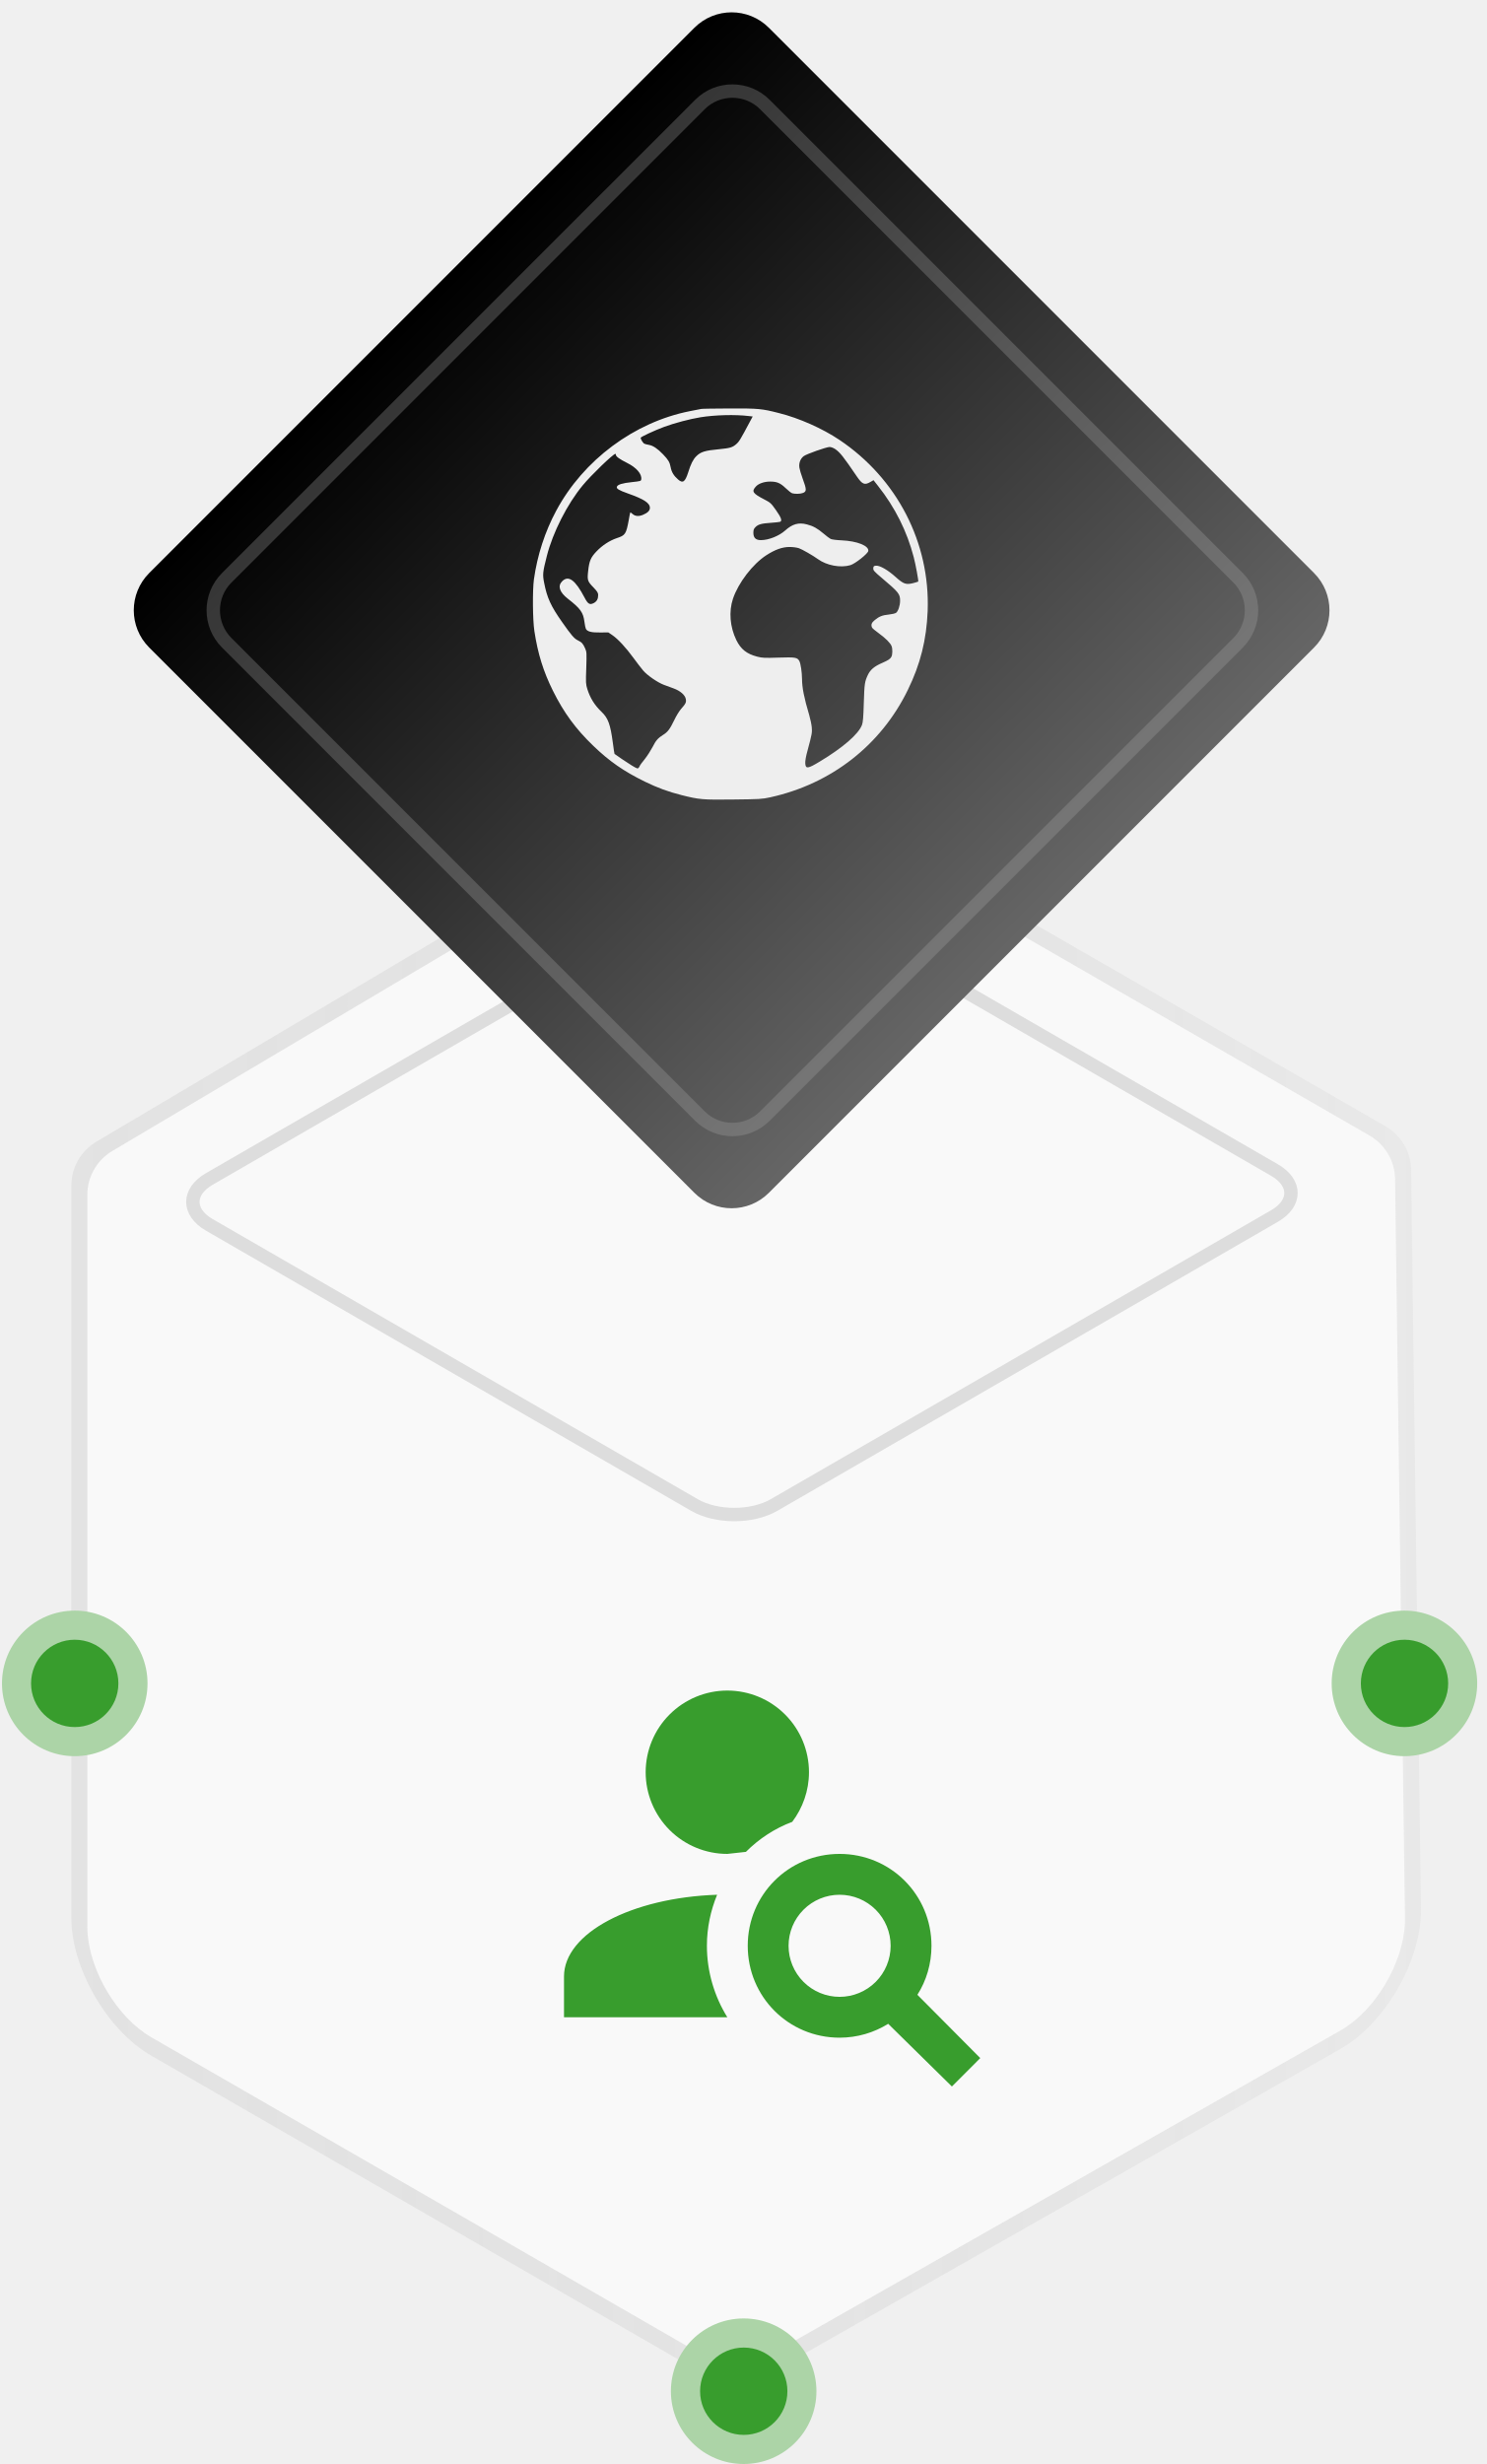
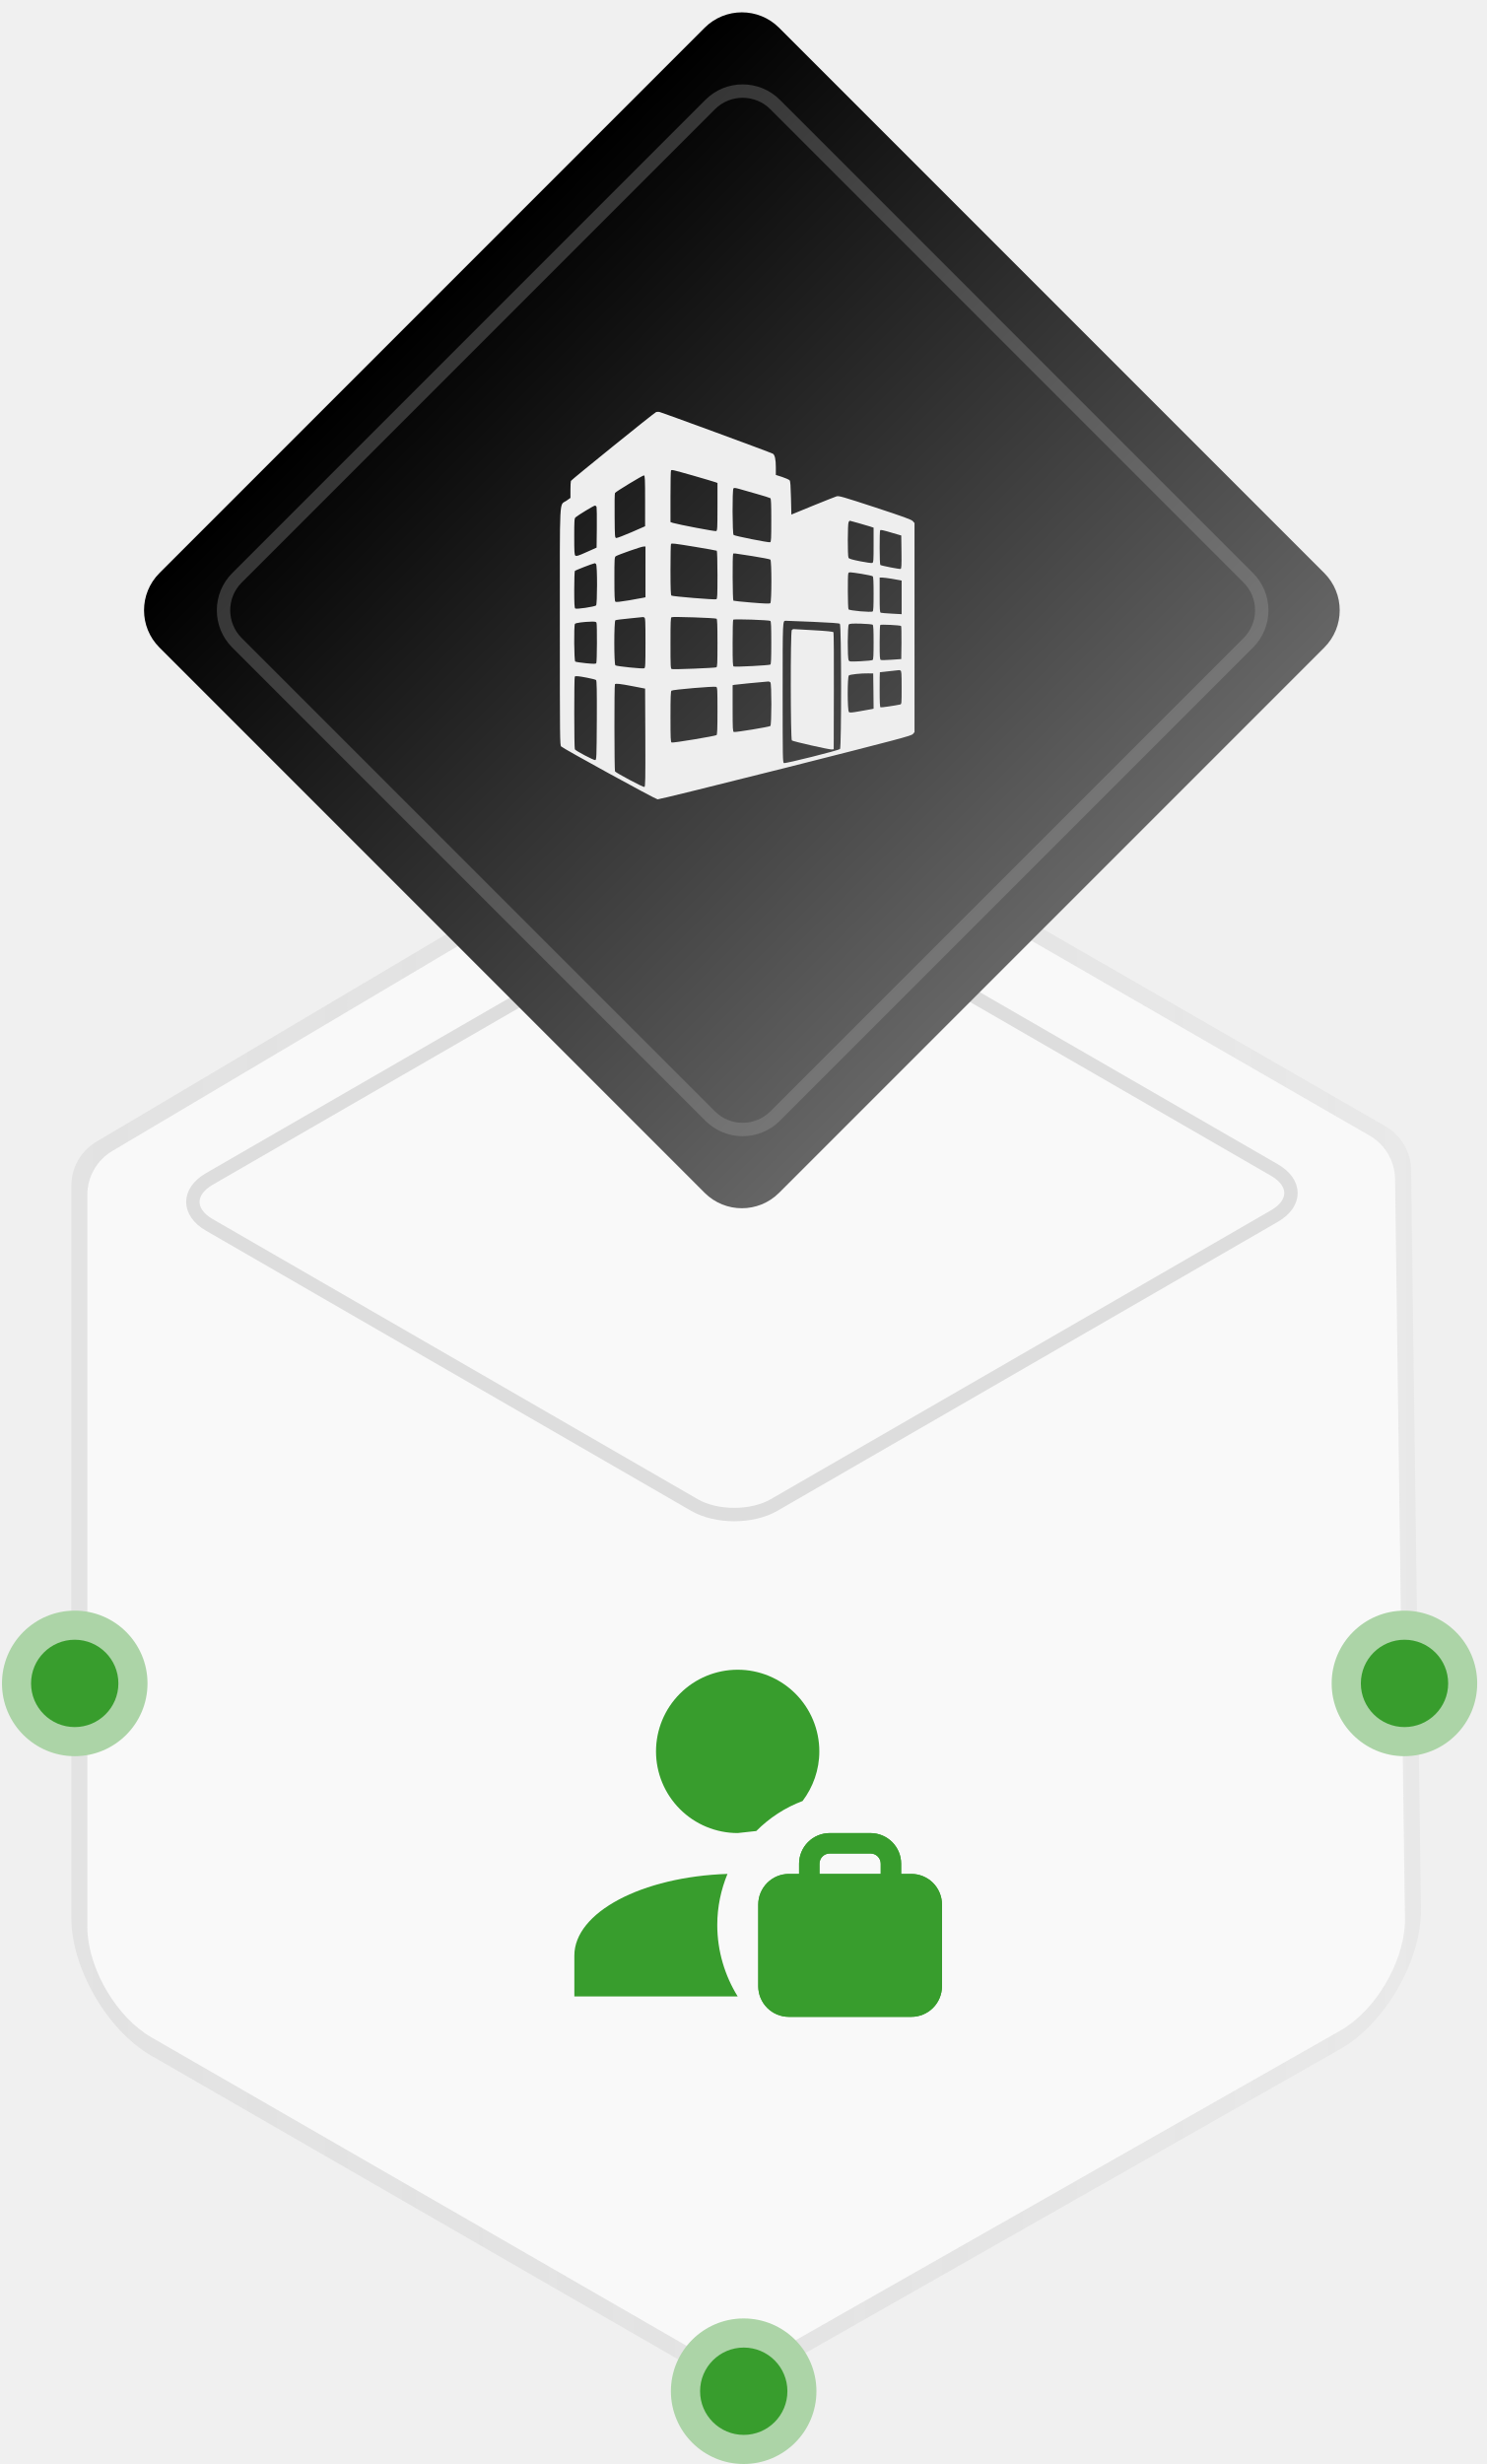
<svg xmlns="http://www.w3.org/2000/svg" width="111" height="184" viewBox="0 0 111 184" fill="none">
-   <path fill-rule="evenodd" clip-rule="evenodd" d="M49.749 60.022C53.046 58.122 58.392 58.122 61.689 60.022L103.482 84.107C104.649 84.779 105.374 86.016 105.391 87.361L106.129 142.656C106.129 146.456 103.457 151.077 100.16 152.977L56.857 177.59C55.682 178.258 54.24 178.254 53.069 177.579L11.298 153.506C8.001 151.606 5.328 146.985 5.328 143.185L5.329 88.538C5.329 87.192 6.039 85.945 7.198 85.257L49.749 60.022ZM60.495 60.71L102.289 84.796C103.454 85.467 104.18 86.703 104.198 88.049L104.935 143.344L104.929 143.631C104.801 146.613 102.714 150.129 100.16 151.601L56.857 176.214C55.682 176.882 54.24 176.878 53.069 176.202L11.298 152.13C8.743 150.657 6.656 147.142 6.528 144.16L6.522 143.872V89.226C6.522 87.879 7.232 86.632 8.39 85.946L50.943 60.71L51.195 60.571C53.847 59.191 57.94 59.237 60.495 60.71Z" fill="url(#paint0_linear_4810_7629)" />
-   <path d="M104.199 88.052C104.181 86.706 103.456 85.47 102.29 84.799L60.496 60.712C57.941 59.24 53.848 59.194 51.197 60.574L50.945 60.712L8.392 85.949C7.233 86.635 6.523 87.882 6.523 89.228V143.875L6.529 144.163C6.657 147.145 8.744 150.66 11.299 152.133L53.07 176.205C54.242 176.88 55.683 176.884 56.859 176.216L100.161 151.604C102.716 150.131 104.802 146.616 104.931 143.633L104.937 143.347L104.199 88.052Z" fill="url(#paint1_linear_4810_7629)" />
-   <path d="M104.199 88.052C104.181 86.706 103.456 85.47 102.29 84.799L60.496 60.712C57.941 59.24 53.848 59.194 51.197 60.574L50.945 60.712L8.392 85.949C7.233 86.635 6.523 87.882 6.523 89.228V143.875L6.529 144.163C6.657 147.145 8.744 150.66 11.299 152.133L53.07 176.205C54.242 176.88 55.683 176.884 56.859 176.216L100.161 151.604C102.716 150.131 104.802 146.616 104.931 143.633L104.937 143.347L104.199 88.052Z" fill="#F9F9F9" />
-   <path d="M62.709 138.441C66.521 138.441 69.571 141.491 69.571 145.303C69.571 146.645 69.19 147.911 68.519 148.962L73.215 153.689L71.096 155.809L66.338 151.128C65.286 151.783 64.036 152.164 62.709 152.164C58.897 152.164 55.848 149.115 55.848 145.303C55.848 141.491 58.897 138.441 62.709 138.441ZM62.709 141.491C61.698 141.491 60.729 141.892 60.014 142.608C59.299 143.322 58.897 144.292 58.897 145.303C58.897 146.314 59.299 147.284 60.014 147.998C60.729 148.713 61.698 149.115 62.709 149.115C63.72 149.115 64.69 148.713 65.405 147.998C66.12 147.284 66.521 146.314 66.521 145.303C66.521 144.292 66.12 143.322 65.405 142.608C64.69 141.892 63.72 141.491 62.709 141.491ZM54.323 126.243C55.941 126.243 57.492 126.886 58.636 128.03C59.78 129.173 60.422 130.725 60.422 132.342C60.422 133.73 59.95 135.011 59.172 136.047C57.861 136.535 56.687 137.313 55.711 138.289L54.323 138.441C52.706 138.441 51.154 137.799 50.01 136.655C48.867 135.511 48.224 133.96 48.224 132.342C48.224 130.725 48.867 129.173 50.01 128.03C51.154 126.886 52.706 126.243 54.323 126.243ZM42.125 150.639V147.59C42.125 144.357 47.172 141.705 53.561 141.491C53.073 142.68 52.798 143.962 52.798 145.303C52.798 147.27 53.378 149.115 54.323 150.639H42.125Z" fill="#389D2D" />
-   <path d="M53.016 66.456L15.636 88.037C13.995 88.985 13.995 90.521 15.636 91.469L51.868 112.387C53.509 113.335 56.171 113.335 57.812 112.387L95.192 90.806C96.833 89.859 96.833 88.322 95.192 87.374L58.96 66.456C57.319 65.508 54.657 65.508 53.016 66.456Z" stroke="#DDDDDD" />
-   <path d="M104.896 131.143C107.897 131.143 110.33 128.709 110.33 125.708C110.33 122.707 107.897 120.273 104.896 120.273C101.894 120.273 99.461 122.707 99.461 125.708C99.461 128.709 101.894 131.143 104.896 131.143Z" fill="#ACD4A7" />
-   <path d="M104.901 128.969C106.702 128.969 108.162 127.509 108.162 125.708C108.162 123.907 106.702 122.447 104.901 122.447C103.101 122.447 101.641 123.907 101.641 125.708C101.641 127.509 103.101 128.969 104.901 128.969Z" fill="#389D2D" />
+   <path fill-rule="evenodd" clip-rule="evenodd" d="M49.749 60.025C53.046 58.125 58.391 58.125 61.688 60.025L103.481 84.11C104.647 84.782 105.372 86.018 105.39 87.363L106.127 142.658C106.127 146.458 103.455 151.079 100.158 152.979L56.856 177.591C55.681 178.259 54.24 178.255 53.068 177.58L11.298 153.507C8.001 151.607 5.328 146.986 5.328 143.186L5.329 88.54C5.329 87.194 6.039 85.947 7.198 85.26L49.749 60.025ZM60.494 60.713L102.287 84.799C103.453 85.47 104.178 86.706 104.196 88.051L104.934 143.346L104.928 143.632C104.8 146.615 102.713 150.13 100.158 151.603L56.856 176.215C55.681 176.883 54.24 176.879 53.068 176.203L11.298 152.131C8.743 150.659 6.656 147.144 6.528 144.162L6.522 143.874V89.228C6.522 87.882 7.232 86.635 8.39 85.949L50.943 60.713L51.194 60.574C53.846 59.194 57.939 59.24 60.494 60.713Z" fill="url(#paint0_linear_4810_7651)" />
+   <path d="M104.198 88.053C104.179 86.708 103.454 85.471 102.289 84.8L60.495 60.715C57.94 59.242 53.847 59.196 51.196 60.576L50.944 60.715L8.392 85.95C7.233 86.637 6.523 87.884 6.523 89.23V143.876L6.529 144.163C6.657 147.145 8.744 150.66 11.299 152.133L53.069 176.205C54.241 176.881 55.682 176.884 56.858 176.216L100.159 151.605C102.714 150.132 104.801 146.617 104.929 143.634L104.935 143.347L104.198 88.053Z" fill="url(#paint1_linear_4810_7651)" />
+   <path d="M104.198 88.053C104.179 86.708 103.454 85.471 102.289 84.8L60.495 60.715C57.94 59.242 53.847 59.196 51.196 60.576L50.944 60.715L8.392 85.95C7.233 86.637 6.523 87.884 6.523 89.23V143.876L6.529 144.163C6.657 147.145 8.744 150.66 11.299 152.133L53.069 176.205C54.241 176.881 55.682 176.884 56.858 176.216L100.159 151.605C102.714 150.132 104.801 146.617 104.929 143.634L104.935 143.347L104.198 88.053Z" fill="#F9F9F9" />
+   <path d="M53.015 66.457L15.636 88.038C13.995 88.986 13.995 90.522 15.636 91.47L51.867 112.388C53.509 113.336 56.17 113.336 57.812 112.388L95.19 90.807C96.832 89.86 96.832 88.323 95.19 87.375L58.959 66.457C57.318 65.51 54.657 65.51 53.015 66.457Z" stroke="#DDDDDD" />
+   <path d="M55.096 124.687C56.714 124.687 58.265 125.329 59.409 126.473C60.553 127.617 61.195 129.168 61.195 130.786C61.195 132.174 60.723 133.454 59.945 134.491C58.634 134.979 57.46 135.757 56.484 136.732L55.096 136.884C53.479 136.884 51.928 136.242 50.784 135.098C49.64 133.954 48.997 132.403 48.997 130.786C48.997 129.168 49.64 127.617 50.784 126.473C51.928 125.329 53.479 124.687 55.096 124.687ZM42.898 149.082V146.033C42.898 142.8 47.945 140.148 54.334 139.934C53.846 141.123 53.572 142.405 53.572 143.746C53.572 145.713 54.151 147.558 55.096 149.082H42.898Z" fill="#389D2D" />
+   <path d="M65.019 136.886C65.626 136.886 66.207 137.127 66.636 137.556C67.065 137.985 67.306 138.567 67.306 139.173V139.936H68.068C68.675 139.936 69.257 140.177 69.686 140.605C70.115 141.035 70.356 141.616 70.356 142.223V148.322C70.356 148.928 70.115 149.51 69.686 149.939C69.257 150.368 68.675 150.609 68.068 150.609H58.92C58.313 150.609 57.732 150.368 57.303 149.939C56.874 149.51 56.633 148.928 56.633 148.322V142.223C56.633 141.616 56.874 141.035 57.303 140.605C57.732 140.177 58.313 139.936 58.92 139.936H59.682V139.173C59.682 138.567 59.923 137.985 60.352 137.556C60.781 137.127 61.363 136.886 61.969 136.886H65.019ZM61.969 138.411C61.767 138.411 61.573 138.491 61.43 138.634C61.287 138.777 61.207 138.971 61.207 139.173V139.936H65.781V139.173C65.781 138.971 65.701 138.777 65.558 138.634C65.415 138.491 65.221 138.411 65.019 138.411H61.969Z" fill="#389D2D" />
+   <path d="M65.019 136.886C65.626 136.886 66.207 137.127 66.636 137.556C67.065 137.985 67.306 138.567 67.306 139.173V139.936H68.068C68.675 139.936 69.257 140.177 69.686 140.605C70.115 141.035 70.356 141.616 70.356 142.223V148.322C70.356 148.928 70.115 149.51 69.686 149.939C69.257 150.368 68.675 150.609 68.068 150.609H58.92C58.313 150.609 57.732 150.368 57.303 149.939C56.874 149.51 56.633 148.928 56.633 148.322V142.223C56.633 141.616 56.874 141.035 57.303 140.605C57.732 140.177 58.313 139.936 58.92 139.936H59.682V139.173C59.682 138.567 59.923 137.985 60.352 137.556C60.781 137.127 61.363 136.886 61.969 136.886H65.019ZM61.969 138.411C61.767 138.411 61.573 138.491 61.43 138.634C61.287 138.777 61.207 138.971 61.207 139.173V139.936H65.781V139.173C65.781 138.971 65.701 138.777 65.558 138.634C65.415 138.491 65.221 138.411 65.019 138.411H61.969Z" fill="#389D2D" />
+   <path d="M104.895 131.144C107.897 131.144 110.33 128.711 110.33 125.71C110.33 122.708 107.897 120.275 104.895 120.275C101.894 120.275 99.461 122.708 99.461 125.71C99.461 128.711 101.894 131.144 104.895 131.144Z" fill="#ACD4A7" />
+   <path d="M104.901 128.97C106.702 128.97 108.162 127.51 108.162 125.709C108.162 123.908 106.702 122.448 104.901 122.448C103.1 122.448 101.641 123.908 101.641 125.709C101.641 127.51 103.1 128.97 104.901 128.97Z" fill="#389D2D" />
  <path d="M55.544 184C58.545 184 60.978 181.567 60.978 178.565C60.978 175.564 58.545 173.131 55.544 173.131C52.542 173.131 50.109 175.564 50.109 178.565C50.109 181.567 52.542 184 55.544 184Z" fill="#ACD4A7" />
  <path d="M55.55 181.826C57.351 181.826 58.81 180.366 58.81 178.565C58.81 176.765 57.351 175.305 55.55 175.305C53.749 175.305 52.289 176.765 52.289 178.565C52.289 180.366 53.749 181.826 55.55 181.826Z" fill="#389D2D" />
-   <path d="M5.583 131.143C8.584 131.143 11.018 128.709 11.018 125.708C11.018 122.707 8.584 120.273 5.583 120.273C2.582 120.273 0.148 122.707 0.148 125.708C0.148 128.709 2.582 131.143 5.583 131.143Z" fill="#ACD4A7" />
-   <path d="M5.581 128.969C7.382 128.969 8.842 127.509 8.842 125.708C8.842 123.907 7.382 122.447 5.581 122.447C3.78 122.447 2.32 123.907 2.32 125.708C2.32 127.509 3.78 128.969 5.581 128.969Z" fill="#389D2D" />
-   <path d="M52.218 2.427L11.497 43.147C10.157 44.488 10.157 46.661 11.497 48.001L52.218 88.722C53.558 90.062 55.731 90.062 57.072 88.722L97.792 48.001C99.133 46.661 99.133 44.488 97.792 43.147L57.072 2.427C55.731 1.086 53.558 1.086 52.218 2.427Z" fill="url(#paint6_linear_4810_7629)" stroke="url(#paint7_linear_4810_7629)" />
-   <path d="M52.375 30.537C52.312 30.549 51.925 30.624 51.522 30.704C47.369 31.527 43.574 34.351 41.544 38.136C40.702 39.701 40.131 41.462 39.877 43.268C39.767 44.09 39.785 46.294 39.912 47.122C40.171 48.825 40.581 50.137 41.296 51.581C42.115 53.226 42.997 54.428 44.312 55.694C45.518 56.856 46.59 57.598 48.165 58.369C49.123 58.835 49.901 59.122 50.905 59.375C52.231 59.709 52.474 59.732 54.775 59.703C56.764 59.68 56.909 59.674 57.543 59.536C62.099 58.53 65.796 55.642 67.804 51.523C68.749 49.59 69.199 47.772 69.286 45.626C69.476 40.535 67.008 35.743 62.699 32.85C61.43 31.998 59.683 31.222 58.183 30.848C56.88 30.514 56.655 30.497 54.486 30.503C53.391 30.509 52.439 30.52 52.375 30.537ZM55.911 31.067L56.217 31.101L56.026 31.458C55.305 32.815 55.207 32.982 54.982 33.172C54.7 33.414 54.527 33.465 53.702 33.546C52.646 33.644 52.335 33.742 52.006 34.069C51.77 34.3 51.591 34.656 51.401 35.272C51.17 35.996 50.997 36.117 50.639 35.801C50.328 35.531 50.155 35.249 50.091 34.892C50.022 34.518 49.918 34.34 49.526 33.931C49.123 33.506 48.765 33.27 48.477 33.224C48.338 33.201 48.177 33.16 48.125 33.132C48.027 33.086 47.848 32.798 47.848 32.694C47.848 32.626 48.863 32.154 49.618 31.872C50.368 31.596 51.533 31.285 52.324 31.159C53.408 30.986 54.902 30.946 55.911 31.067ZM62.371 33.529C62.74 33.782 62.97 34.069 64.003 35.588C64.401 36.169 64.58 36.244 65.001 35.996L65.243 35.858L65.577 36.284C66.852 37.895 67.74 39.667 68.242 41.594C68.386 42.129 68.617 43.394 68.582 43.429C68.571 43.441 68.415 43.486 68.23 43.538C67.671 43.682 67.486 43.619 66.898 43.09C66.316 42.566 65.71 42.215 65.422 42.244C65.26 42.261 65.237 42.284 65.225 42.434C65.214 42.589 65.277 42.664 65.854 43.153C67.135 44.234 67.227 44.355 67.227 44.867C67.227 45.224 67.077 45.667 66.915 45.77C66.852 45.81 66.615 45.868 66.391 45.891C65.906 45.937 65.664 46.035 65.341 46.3C65.099 46.495 65.041 46.639 65.127 46.858C65.145 46.909 65.375 47.105 65.641 47.295C66.148 47.663 66.506 48.02 66.592 48.25C66.673 48.451 66.662 48.888 66.581 49.038C66.494 49.21 66.35 49.302 65.866 49.515C65.306 49.757 65.006 50.01 64.822 50.395C64.585 50.902 64.562 51.04 64.516 52.501C64.487 53.536 64.453 53.945 64.383 54.129C64.124 54.819 62.965 55.826 61.223 56.873C60.329 57.414 60.173 57.431 60.144 57.005C60.133 56.833 60.19 56.487 60.312 56.056C60.652 54.791 60.663 54.704 60.629 54.307C60.611 54.094 60.525 53.697 60.444 53.416C60.046 52.075 59.908 51.362 59.902 50.689C59.896 50.188 59.804 49.567 59.706 49.371C59.556 49.09 59.412 49.066 58.143 49.107C57.099 49.141 56.949 49.136 56.545 49.032C55.773 48.831 55.334 48.486 54.994 47.795C54.521 46.817 54.423 45.667 54.746 44.706C55.15 43.515 56.217 42.123 57.237 41.462C57.895 41.036 58.437 40.846 58.968 40.846C59.221 40.846 59.521 40.886 59.671 40.938C59.919 41.024 60.727 41.49 61.084 41.749C61.742 42.227 62.774 42.422 63.513 42.204C63.87 42.1 64.822 41.346 64.851 41.145C64.908 40.76 64.026 40.403 62.872 40.351C62.48 40.334 62.117 40.288 62.036 40.242C61.955 40.202 61.725 40.029 61.517 39.851C61.05 39.454 60.733 39.276 60.248 39.155C59.642 38.999 59.181 39.132 58.651 39.609C58.189 40.023 57.416 40.334 56.828 40.334C56.447 40.334 56.269 40.161 56.269 39.788C56.269 39.569 56.297 39.488 56.43 39.356C56.632 39.155 56.886 39.086 57.595 39.04C57.895 39.017 58.189 38.988 58.247 38.971C58.443 38.919 58.356 38.654 57.953 38.09C57.584 37.567 57.543 37.532 57.064 37.285C56.228 36.848 56.124 36.704 56.441 36.347C56.643 36.112 57.07 35.962 57.52 35.962C58.028 35.962 58.276 36.066 58.679 36.451C58.875 36.641 59.095 36.813 59.17 36.836C59.377 36.894 59.758 36.888 59.948 36.819C60.26 36.71 60.26 36.578 59.937 35.703C59.827 35.416 59.729 35.065 59.706 34.921C59.654 34.581 59.781 34.248 60.035 34.058C60.248 33.903 61.69 33.391 61.955 33.379C62.065 33.379 62.226 33.437 62.371 33.529ZM46.002 33.972C46.002 34.092 46.296 34.3 46.839 34.57C47.536 34.915 47.952 35.398 47.894 35.795C47.877 35.922 47.842 35.933 47.202 36.002C46.487 36.077 46.141 36.181 46.077 36.342C46.02 36.491 46.21 36.606 46.908 36.854C48.096 37.274 48.54 37.561 48.54 37.924C48.54 38.131 48.379 38.292 48.032 38.441C47.709 38.579 47.433 38.556 47.236 38.372C47.161 38.303 47.087 38.252 47.075 38.269C47.063 38.28 47.012 38.522 46.965 38.809C46.769 39.88 46.706 39.977 46.072 40.184C45.529 40.368 44.987 40.719 44.543 41.185C44.122 41.628 44.013 41.887 43.932 42.612C43.851 43.325 43.874 43.406 44.335 43.878C44.618 44.177 44.676 44.269 44.676 44.441C44.676 44.723 44.578 44.907 44.358 45.028C44.053 45.189 43.914 45.114 43.666 44.637C42.968 43.308 42.461 42.934 41.988 43.406C41.636 43.757 41.786 44.223 42.415 44.712C43.349 45.437 43.563 45.736 43.649 46.426C43.678 46.662 43.73 46.904 43.759 46.961C43.868 47.163 44.174 47.243 44.826 47.231L45.437 47.226L45.754 47.444C46.164 47.726 46.764 48.376 47.317 49.136C47.559 49.469 47.883 49.889 48.038 50.073C48.355 50.441 49.099 50.953 49.578 51.138C49.751 51.201 50.08 51.322 50.311 51.408C50.807 51.586 51.17 51.903 51.222 52.202C51.268 52.438 51.216 52.553 50.876 52.932C50.737 53.088 50.507 53.462 50.363 53.767C50.034 54.451 49.872 54.664 49.526 54.877C49.14 55.118 48.984 55.297 48.736 55.791C48.609 56.033 48.35 56.441 48.154 56.689C47.952 56.936 47.79 57.16 47.79 57.178C47.79 57.201 47.75 57.264 47.709 57.322C47.635 57.419 47.6 57.414 47.173 57.155C46.827 56.942 46.043 56.413 45.898 56.298C45.887 56.286 45.829 55.912 45.772 55.464C45.587 54.083 45.42 53.628 44.935 53.163C44.405 52.656 44.082 52.133 43.868 51.46C43.753 51.086 43.747 50.988 43.788 49.883C43.822 48.744 43.822 48.687 43.701 48.416C43.545 48.06 43.453 47.962 43.147 47.812C42.888 47.686 42.669 47.433 41.988 46.461C41.14 45.258 40.858 44.637 40.644 43.532C40.517 42.9 40.535 42.733 40.84 41.531C41.284 39.77 42.369 37.636 43.528 36.238C44.157 35.473 45.795 33.897 45.962 33.891C45.985 33.891 46.002 33.931 46.002 33.972Z" fill="#EEEEEE" />
-   <path d="M52.276 7.807L16.935 43.147C15.594 44.488 15.594 46.661 16.935 48.001L52.275 83.342C53.616 84.682 55.789 84.682 57.129 83.342L92.47 48.001C93.81 46.661 93.81 44.488 92.47 43.147L57.129 7.807C55.789 6.466 53.616 6.466 52.276 7.807Z" stroke="#A7A7A7" stroke-opacity="0.3" />
+   <path d="M5.583 131.144C8.584 131.144 11.017 128.711 11.017 125.71C11.017 122.708 8.584 120.275 5.583 120.275C2.582 120.275 0.148 122.708 0.148 125.71C0.148 128.711 2.582 131.144 5.583 131.144Z" fill="#ACD4A7" />
+   <path d="M5.581 128.97C7.382 128.97 8.842 127.51 8.842 125.709C8.842 123.908 7.382 122.448 5.581 122.448C3.78 122.448 2.32 123.908 2.32 125.709C2.32 127.51 3.78 128.97 5.581 128.97Z" fill="#389D2D" />
+   <path d="M52.983 2.427L12.263 43.148C10.922 44.488 10.922 46.661 12.263 48.001L52.983 88.721C54.323 90.061 56.496 90.061 57.836 88.721L98.557 48.001C99.897 46.661 99.897 44.488 98.557 43.148L57.836 2.427C56.496 1.087 54.323 1.087 52.983 2.427Z" fill="url(#paint6_linear_4810_7651)" stroke="url(#paint7_linear_4810_7651)" />
+   <mask id="mask0_4810_7651" style="mask-type:luminance" maskUnits="userSpaceOnUse" x="40" y="30" width="30" height="30">
+     <path d="M69.551 30.733H40.57V59.714H69.551V30.733Z" fill="white" />
+   </mask>
+   <g mask="url(#mask0_4810_7651)">
+     <path d="M49.002 30.773C48.849 30.835 42.68 35.822 42.64 35.913C42.623 35.964 42.606 36.27 42.606 36.592V37.181L42.3 37.396C41.763 37.775 41.814 36.767 41.814 46.769C41.814 55.124 41.819 55.633 41.91 55.741C42.035 55.883 48.912 59.658 49.116 59.692C49.195 59.703 53.417 58.662 58.653 57.343C67.217 55.175 68.061 54.949 68.18 54.819L68.304 54.671V46.866V39.06L68.18 38.919C68.072 38.8 67.534 38.602 65.361 37.888C62.899 37.084 62.655 37.011 62.474 37.068C62.367 37.102 61.563 37.419 60.691 37.775L59.106 38.426L59.078 37.192C59.055 36.275 59.033 35.935 58.976 35.867C58.931 35.817 58.682 35.703 58.421 35.618L57.946 35.466V34.883C57.946 34.311 57.872 33.971 57.725 33.881C57.589 33.796 49.257 30.734 49.178 30.739C49.127 30.739 49.048 30.756 49.002 30.773ZM51.776 35.517C52.602 35.754 53.344 35.975 53.434 36.009L53.587 36.066V37.849C53.587 39.456 53.576 39.626 53.491 39.66C53.406 39.694 50.678 39.173 50.265 39.049L50.078 38.986V37.079C50.078 36.026 50.095 35.149 50.117 35.132C50.18 35.064 50.231 35.081 51.776 35.517ZM48.182 37.407V39.298L47.163 39.745C46.602 39.988 46.093 40.181 46.031 40.175C45.923 40.158 45.917 40.107 45.906 38.517C45.895 37.611 45.906 36.847 45.934 36.813C46.008 36.7 48.012 35.488 48.097 35.5C48.17 35.517 48.182 35.771 48.182 37.407ZM56.531 36.886C57.046 37.028 57.499 37.175 57.538 37.203C57.589 37.243 57.606 37.645 57.606 38.856C57.606 40.232 57.595 40.464 57.521 40.492C57.419 40.532 54.889 40.028 54.793 39.949C54.697 39.869 54.685 36.564 54.782 36.468C54.827 36.422 54.946 36.434 55.223 36.513C55.427 36.575 56.016 36.739 56.531 36.886ZM44.559 37.877C44.576 37.951 44.582 38.658 44.576 39.451L44.559 40.894L43.812 41.228C43.184 41.511 43.048 41.551 42.974 41.488C42.901 41.426 42.889 41.217 42.889 40.068C42.889 38.845 42.901 38.703 42.991 38.63C43.206 38.449 44.338 37.764 44.429 37.758C44.486 37.752 44.542 37.803 44.559 37.877ZM64.11 39.06C64.438 39.151 64.829 39.27 64.982 39.315L65.248 39.405V40.702C65.248 41.873 65.236 42.003 65.151 42.037C65.1 42.06 64.687 42.003 64.24 41.913C63.64 41.794 63.414 41.726 63.374 41.653C63.3 41.517 63.306 39.134 63.38 38.992C63.414 38.935 63.453 38.885 63.47 38.885C63.487 38.885 63.776 38.964 64.11 39.06ZM66.691 39.807L67.314 39.988L67.331 41.222C67.342 42.236 67.331 42.456 67.263 42.484C67.189 42.513 65.853 42.252 65.751 42.19C65.689 42.156 65.683 39.66 65.74 39.598C65.791 39.553 65.91 39.575 66.691 39.807ZM51.923 40.837C52.783 40.979 53.508 41.109 53.536 41.126C53.565 41.143 53.587 41.941 53.587 42.937C53.587 44.477 53.576 44.72 53.502 44.749C53.372 44.8 50.231 44.539 50.151 44.477C50.095 44.432 50.078 43.973 50.078 42.535C50.078 41.505 50.095 40.639 50.117 40.622C50.18 40.56 50.293 40.571 51.923 40.837ZM48.21 42.705V44.602L48.085 44.63C48.012 44.647 47.525 44.737 46.993 44.828C46.308 44.941 46.014 44.975 45.963 44.93C45.906 44.885 45.889 44.488 45.889 43.237C45.889 41.692 45.895 41.602 45.997 41.534C46.178 41.42 47.887 40.82 48.057 40.815L48.21 40.809V42.705ZM56.163 41.522C56.882 41.635 57.499 41.754 57.538 41.788C57.64 41.867 57.64 44.958 57.533 45.043C57.482 45.088 57.091 45.077 56.146 44.998C55.421 44.941 54.81 44.873 54.776 44.856C54.714 44.817 54.697 41.42 54.759 41.358C54.81 41.307 54.714 41.296 56.163 41.522ZM44.519 42.122C44.621 42.224 44.616 45.128 44.519 45.213C44.389 45.309 43.048 45.513 42.963 45.439C42.906 45.394 42.889 45.077 42.889 44.041C42.889 43.305 42.912 42.677 42.934 42.637C42.968 42.586 44.259 42.083 44.423 42.06C44.44 42.054 44.48 42.083 44.519 42.122ZM64.342 42.852C64.761 42.92 65.14 43 65.18 43.034C65.231 43.073 65.248 43.407 65.248 44.347C65.248 45.286 65.231 45.62 65.18 45.66C65.067 45.745 63.436 45.598 63.374 45.502C63.317 45.411 63.306 42.966 63.357 42.824C63.402 42.705 63.436 42.711 64.342 42.852ZM66.578 43.215C66.861 43.266 67.144 43.317 67.217 43.328L67.342 43.356V44.613V45.864L66.606 45.824C66.199 45.801 65.831 45.773 65.785 45.756C65.712 45.728 65.701 45.519 65.701 44.426V43.13H65.887C65.984 43.13 66.3 43.169 66.578 43.215ZM53.519 46.203C53.57 46.237 53.587 46.667 53.587 48.026C53.587 49.571 53.576 49.803 53.502 49.832C53.367 49.883 50.282 50.007 50.174 49.962C50.084 49.928 50.078 49.764 50.078 48.032C50.078 46.452 50.089 46.13 50.157 46.09C50.259 46.034 53.417 46.141 53.519 46.203ZM48.119 46.107C48.199 46.135 48.21 46.356 48.21 48.003C48.21 49.679 48.199 49.871 48.119 49.905C47.989 49.956 46.048 49.758 45.963 49.684C45.855 49.6 45.855 46.385 45.963 46.317C45.997 46.294 46.478 46.232 47.021 46.181C47.565 46.13 48.017 46.084 48.023 46.079C48.029 46.079 48.068 46.09 48.119 46.107ZM57.538 46.367C57.589 46.413 57.606 46.809 57.606 47.998C57.606 49.186 57.589 49.583 57.538 49.628C57.459 49.684 54.934 49.82 54.799 49.769C54.731 49.747 54.719 49.464 54.719 48.032C54.719 47.086 54.736 46.3 54.765 46.277C54.821 46.209 57.453 46.3 57.538 46.367ZM60.708 46.435C62.038 46.492 62.678 46.537 62.729 46.583C62.848 46.684 62.853 55.815 62.74 55.934C62.633 56.035 58.676 57.032 58.551 56.981C58.461 56.947 58.455 56.63 58.455 51.717C58.455 46.305 58.455 46.356 58.682 46.356C58.727 46.356 59.638 46.396 60.708 46.435ZM44.553 46.503C44.604 46.639 44.593 49.43 44.536 49.52C44.497 49.583 44.367 49.583 43.761 49.526C43.359 49.486 42.997 49.43 42.963 49.401C42.878 49.334 42.855 46.718 42.94 46.588C42.991 46.515 43.557 46.435 44.197 46.419C44.446 46.413 44.525 46.435 44.553 46.503ZM65.18 46.651C65.231 46.696 65.248 47.03 65.248 47.969C65.248 48.909 65.231 49.243 65.18 49.283C65.14 49.317 64.733 49.356 64.274 49.379C63.487 49.413 63.442 49.413 63.385 49.305C63.289 49.13 63.3 46.724 63.397 46.628C63.459 46.571 63.663 46.554 64.291 46.571C64.738 46.583 65.14 46.622 65.18 46.651ZM67.302 46.747C67.325 46.769 67.336 47.336 67.331 48.003L67.314 49.215L66.595 49.266C66.204 49.294 65.842 49.3 65.791 49.283C65.712 49.249 65.701 49.084 65.701 47.981C65.701 47.285 65.717 46.696 65.746 46.668C65.797 46.617 67.24 46.684 67.302 46.747ZM67.251 50.069C67.331 50.098 67.342 50.267 67.342 51.343C67.342 52.583 67.342 52.583 67.217 52.611C66.855 52.69 65.825 52.843 65.768 52.82C65.717 52.803 65.701 52.458 65.701 51.502C65.701 50.788 65.706 50.2 65.717 50.2C65.723 50.194 66.046 50.16 66.436 50.12C66.827 50.081 67.15 50.047 67.155 50.041C67.161 50.041 67.201 50.053 67.251 50.069ZM65.236 51.603L65.248 52.922L65.123 52.951C65.049 52.968 64.653 53.041 64.234 53.109C63.589 53.222 63.47 53.234 63.402 53.166C63.289 53.047 63.283 50.533 63.402 50.437C63.493 50.364 64.331 50.273 64.851 50.285L65.219 50.29L65.236 51.603ZM43.834 50.607C44.169 50.669 44.48 50.749 44.519 50.783C44.57 50.828 44.587 51.473 44.576 53.794C44.559 56.568 44.553 56.743 44.457 56.76C44.355 56.783 43.002 56.075 42.934 55.956C42.878 55.877 42.878 50.579 42.929 50.528C42.991 50.466 43.189 50.483 43.834 50.607ZM57.538 50.952C57.64 51.054 57.635 54.128 57.538 54.213C57.442 54.286 54.923 54.7 54.81 54.66C54.731 54.626 54.719 54.422 54.719 52.9V51.167L54.849 51.139C54.946 51.117 56.689 50.947 57.385 50.89C57.431 50.89 57.499 50.913 57.538 50.952ZM47.248 51.241L48.182 51.422L48.199 55.084C48.21 58.192 48.199 58.747 48.131 58.769C48.046 58.803 46.008 57.717 45.934 57.603C45.884 57.518 45.872 51.145 45.929 51.094C45.997 51.026 46.302 51.06 47.248 51.241ZM53.587 53.086C53.587 54.416 53.57 54.847 53.519 54.892C53.423 54.966 50.27 55.492 50.163 55.447C50.089 55.418 50.078 55.13 50.078 53.528C50.078 52.079 50.095 51.62 50.151 51.575C50.248 51.496 53.361 51.23 53.491 51.292C53.582 51.337 53.587 51.479 53.587 53.086Z" fill="#EEEEEE" />
+     <path d="M59.138 47.047C59.031 47.154 59.042 55.203 59.144 55.294C59.246 55.373 61.946 55.984 62.127 55.967L62.269 55.95L62.28 51.62C62.291 49.237 62.274 47.256 62.252 47.216C62.218 47.165 61.787 47.12 60.763 47.063C59.97 47.018 59.297 46.978 59.269 46.978C59.235 46.978 59.178 47.007 59.138 47.047Z" fill="#EEEEEE" />
+   </g>
+   <path d="M53.041 7.807L17.7 43.148C16.36 44.488 16.36 46.661 17.7 48.001L53.041 83.341C54.381 84.681 56.554 84.681 57.894 83.341L93.234 48.001C94.575 46.661 94.575 44.488 93.234 43.148L57.894 7.807C56.554 6.467 54.381 6.467 53.041 7.807Z" stroke="#A7A7A7" stroke-opacity="0.3" />
  <defs>
-     <linearGradient id="paint0_linear_4810_7629" x1="-1.406" y1="118.864" x2="130.945" y2="118.864" gradientUnits="userSpaceOnUse">
+     <linearGradient id="paint0_linear_4810_7651" x1="-1.406" y1="118.866" x2="130.943" y2="118.866" gradientUnits="userSpaceOnUse">
      <stop stop-color="#737373" stop-opacity="0.11" />
      <stop offset="1" stop-color="#D9D9D9" stop-opacity="0.2" />
    </linearGradient>
-     <linearGradient id="paint1_linear_4810_7629" x1="-1.405" y1="118.867" x2="130.946" y2="118.867" gradientUnits="userSpaceOnUse">
+     <linearGradient id="paint1_linear_4810_7651" x1="-1.405" y1="118.868" x2="130.944" y2="118.868" gradientUnits="userSpaceOnUse">
      <stop stop-color="#737373" stop-opacity="0.11" />
      <stop offset="1" stop-color="#D9D9D9" stop-opacity="0.2" />
    </linearGradient>
-     <radialGradient id="paint2_radial_4810_7629" cx="0" cy="0" r="1" gradientUnits="userSpaceOnUse" gradientTransform="translate(nan nan) rotate(nan) scale(nan nan)">
+     <radialGradient id="paint2_radial_4810_7651" cx="0" cy="0" r="1" gradientUnits="userSpaceOnUse" gradientTransform="translate(nan nan) rotate(nan) scale(nan nan)">
      <stop stop-color="#389D2D" stop-opacity="0" />
      <stop offset="1" stop-color="#389D2D" />
    </radialGradient>
-     <radialGradient id="paint3_radial_4810_7629" cx="0" cy="0" r="1" gradientUnits="userSpaceOnUse" gradientTransform="translate(nan nan) rotate(nan) scale(nan nan)">
+     <radialGradient id="paint3_radial_4810_7651" cx="0" cy="0" r="1" gradientUnits="userSpaceOnUse" gradientTransform="translate(nan nan) rotate(nan) scale(nan nan)">
      <stop stop-color="#389D2D" stop-opacity="0" />
      <stop offset="1" stop-color="#389D2D" />
    </radialGradient>
-     <radialGradient id="paint4_radial_4810_7629" cx="0" cy="0" r="1" gradientUnits="userSpaceOnUse" gradientTransform="translate(nan nan) rotate(nan) scale(nan nan)">
+     <radialGradient id="paint4_radial_4810_7651" cx="0" cy="0" r="1" gradientUnits="userSpaceOnUse" gradientTransform="translate(nan nan) rotate(nan) scale(nan nan)">
      <stop stop-color="#389D2D" stop-opacity="0" />
      <stop offset="1" stop-color="#389D2D" />
    </radialGradient>
-     <radialGradient id="paint5_radial_4810_7629" cx="0" cy="0" r="1" gradientUnits="userSpaceOnUse" gradientTransform="translate(nan nan) rotate(nan) scale(nan nan)">
+     <radialGradient id="paint5_radial_4810_7651" cx="0" cy="0" r="1" gradientUnits="userSpaceOnUse" gradientTransform="translate(nan nan) rotate(nan) scale(nan nan)">
      <stop stop-color="#389D2D" stop-opacity="0" />
      <stop offset="1" stop-color="#389D2D" />
    </radialGradient>
-     <linearGradient id="paint6_linear_4810_7629" x1="31.746" y1="22.899" x2="77.859" y2="69.012" gradientUnits="userSpaceOnUse">
+     <linearGradient id="paint6_linear_4810_7651" x1="32.511" y1="22.899" x2="78.624" y2="69.012" gradientUnits="userSpaceOnUse">
      <stop />
      <stop offset="1" stop-color="#666666" />
    </linearGradient>
-     <linearGradient id="paint7_linear_4810_7629" x1="31.746" y1="22.899" x2="77.859" y2="69.012" gradientUnits="userSpaceOnUse">
+     <linearGradient id="paint7_linear_4810_7651" x1="32.511" y1="22.899" x2="78.624" y2="69.012" gradientUnits="userSpaceOnUse">
      <stop />
      <stop offset="1" stop-color="#666666" />
    </linearGradient>
  </defs>
</svg>
